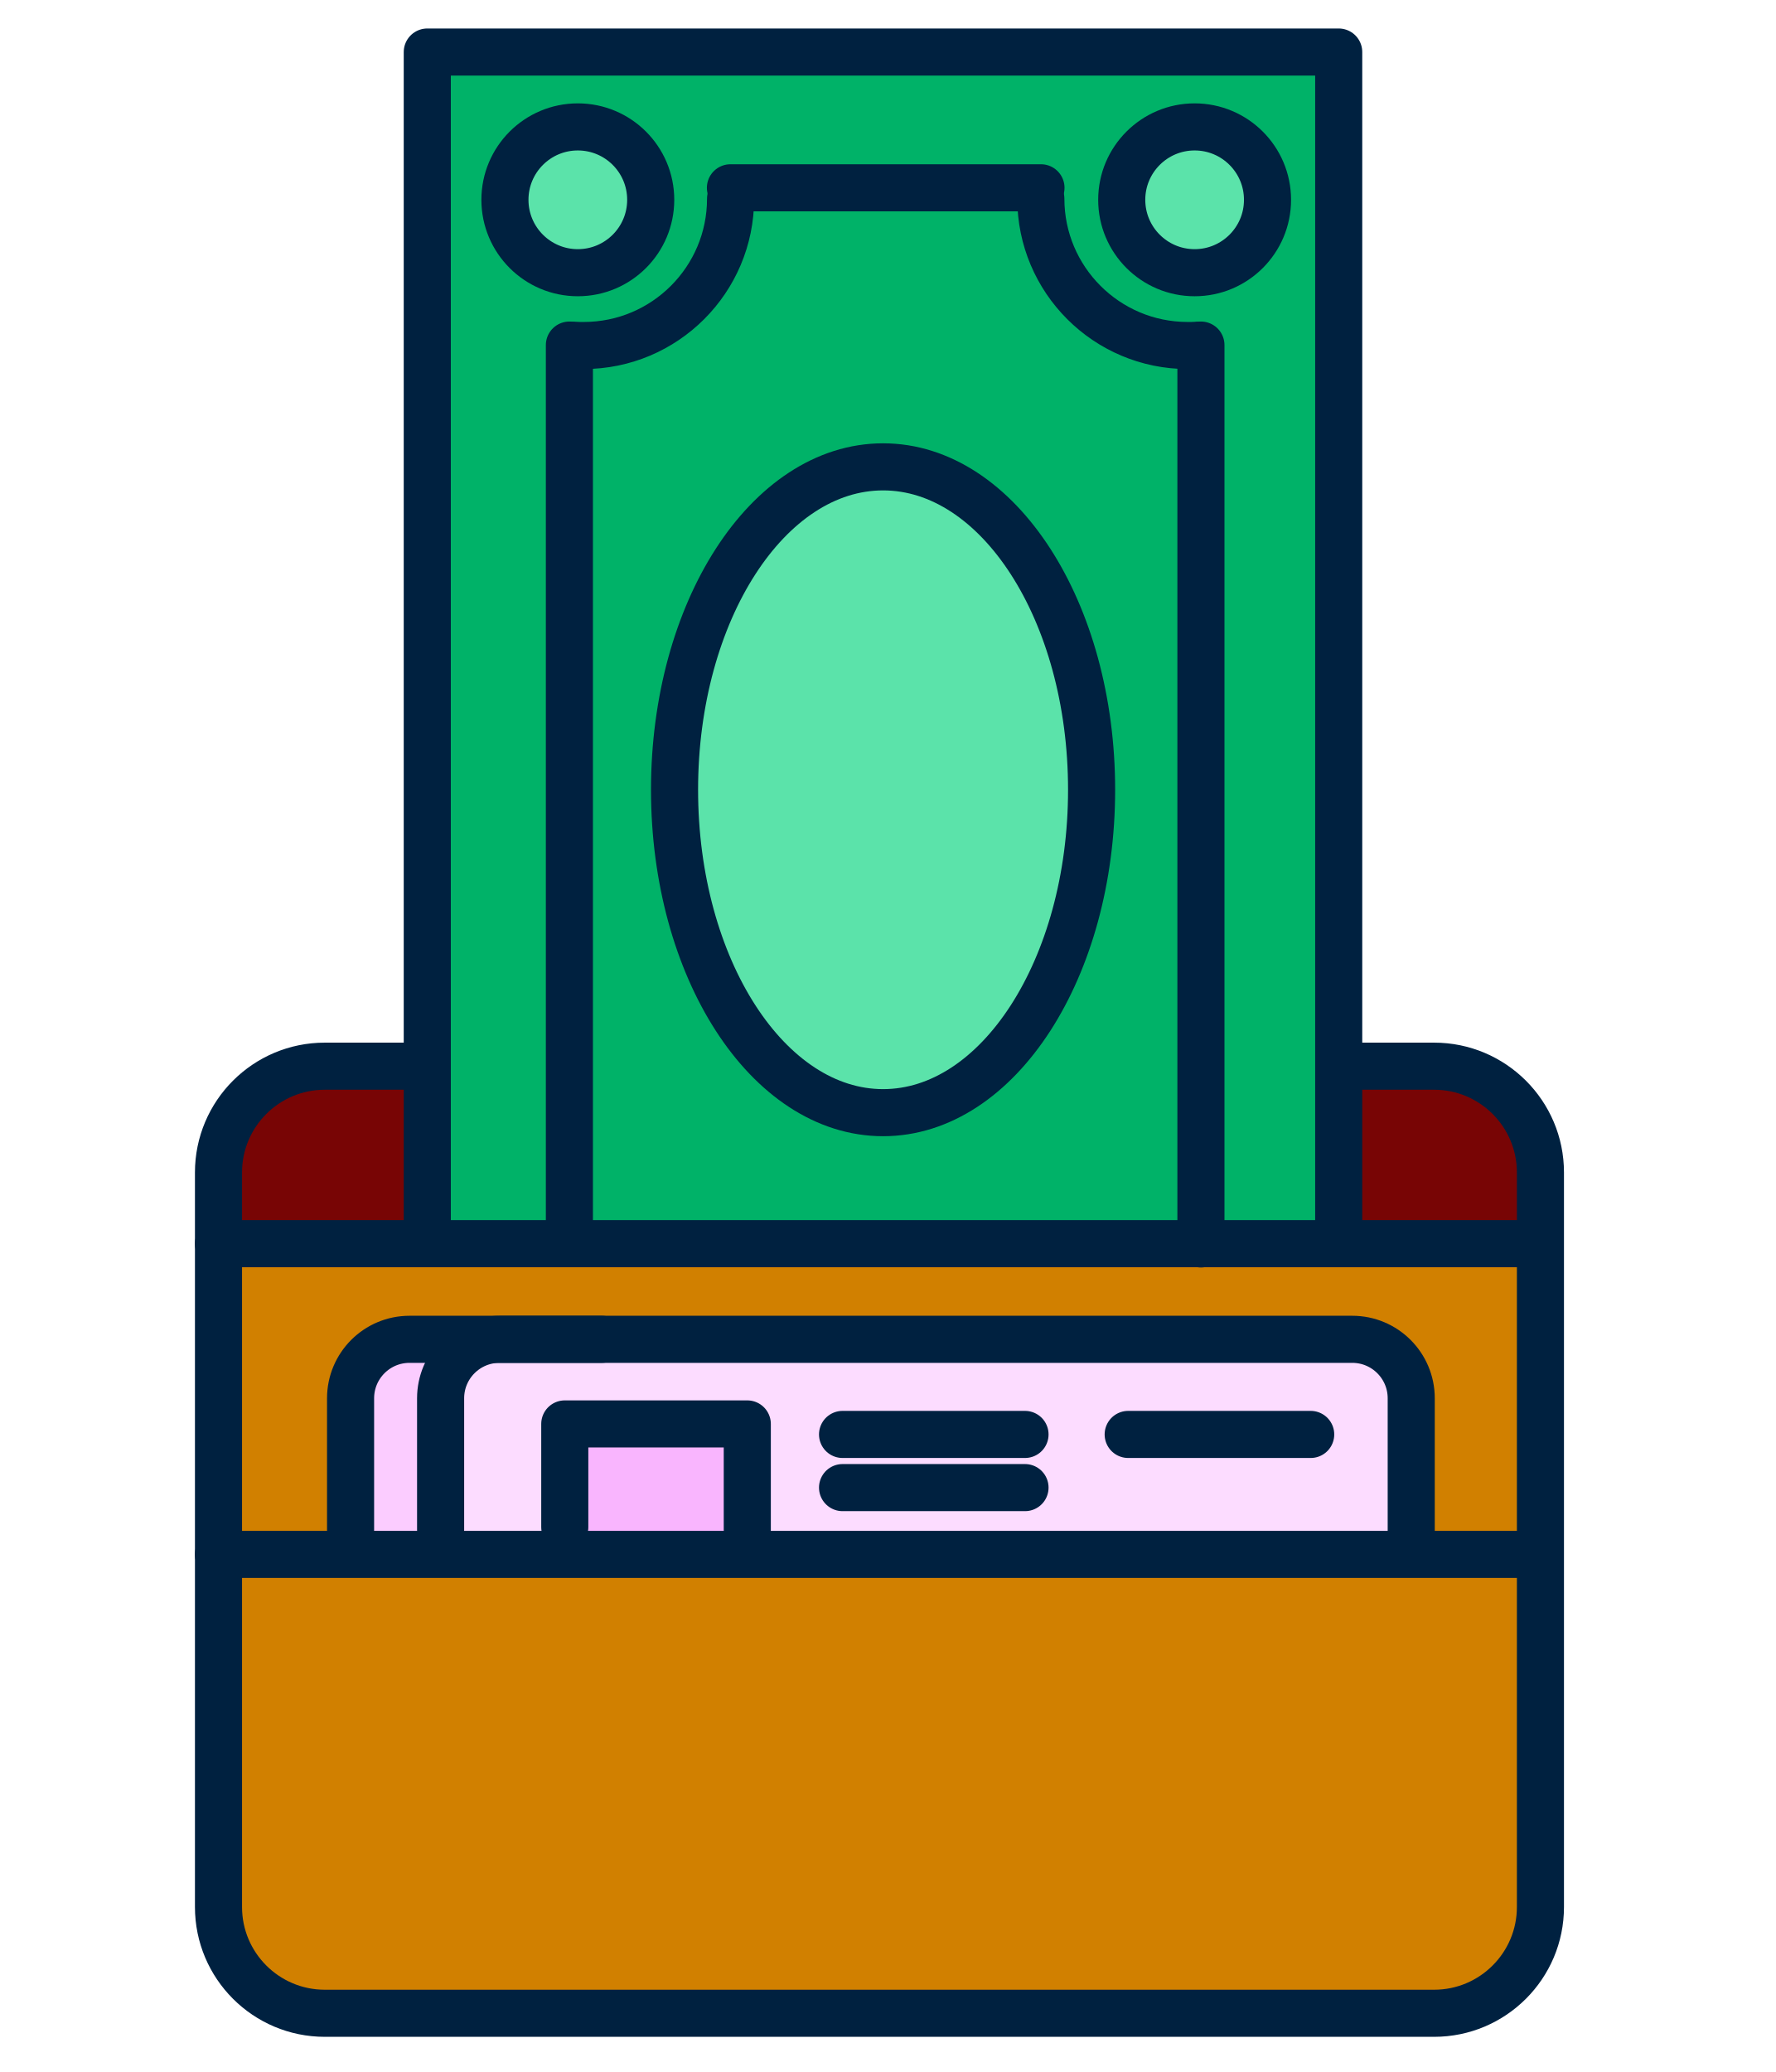
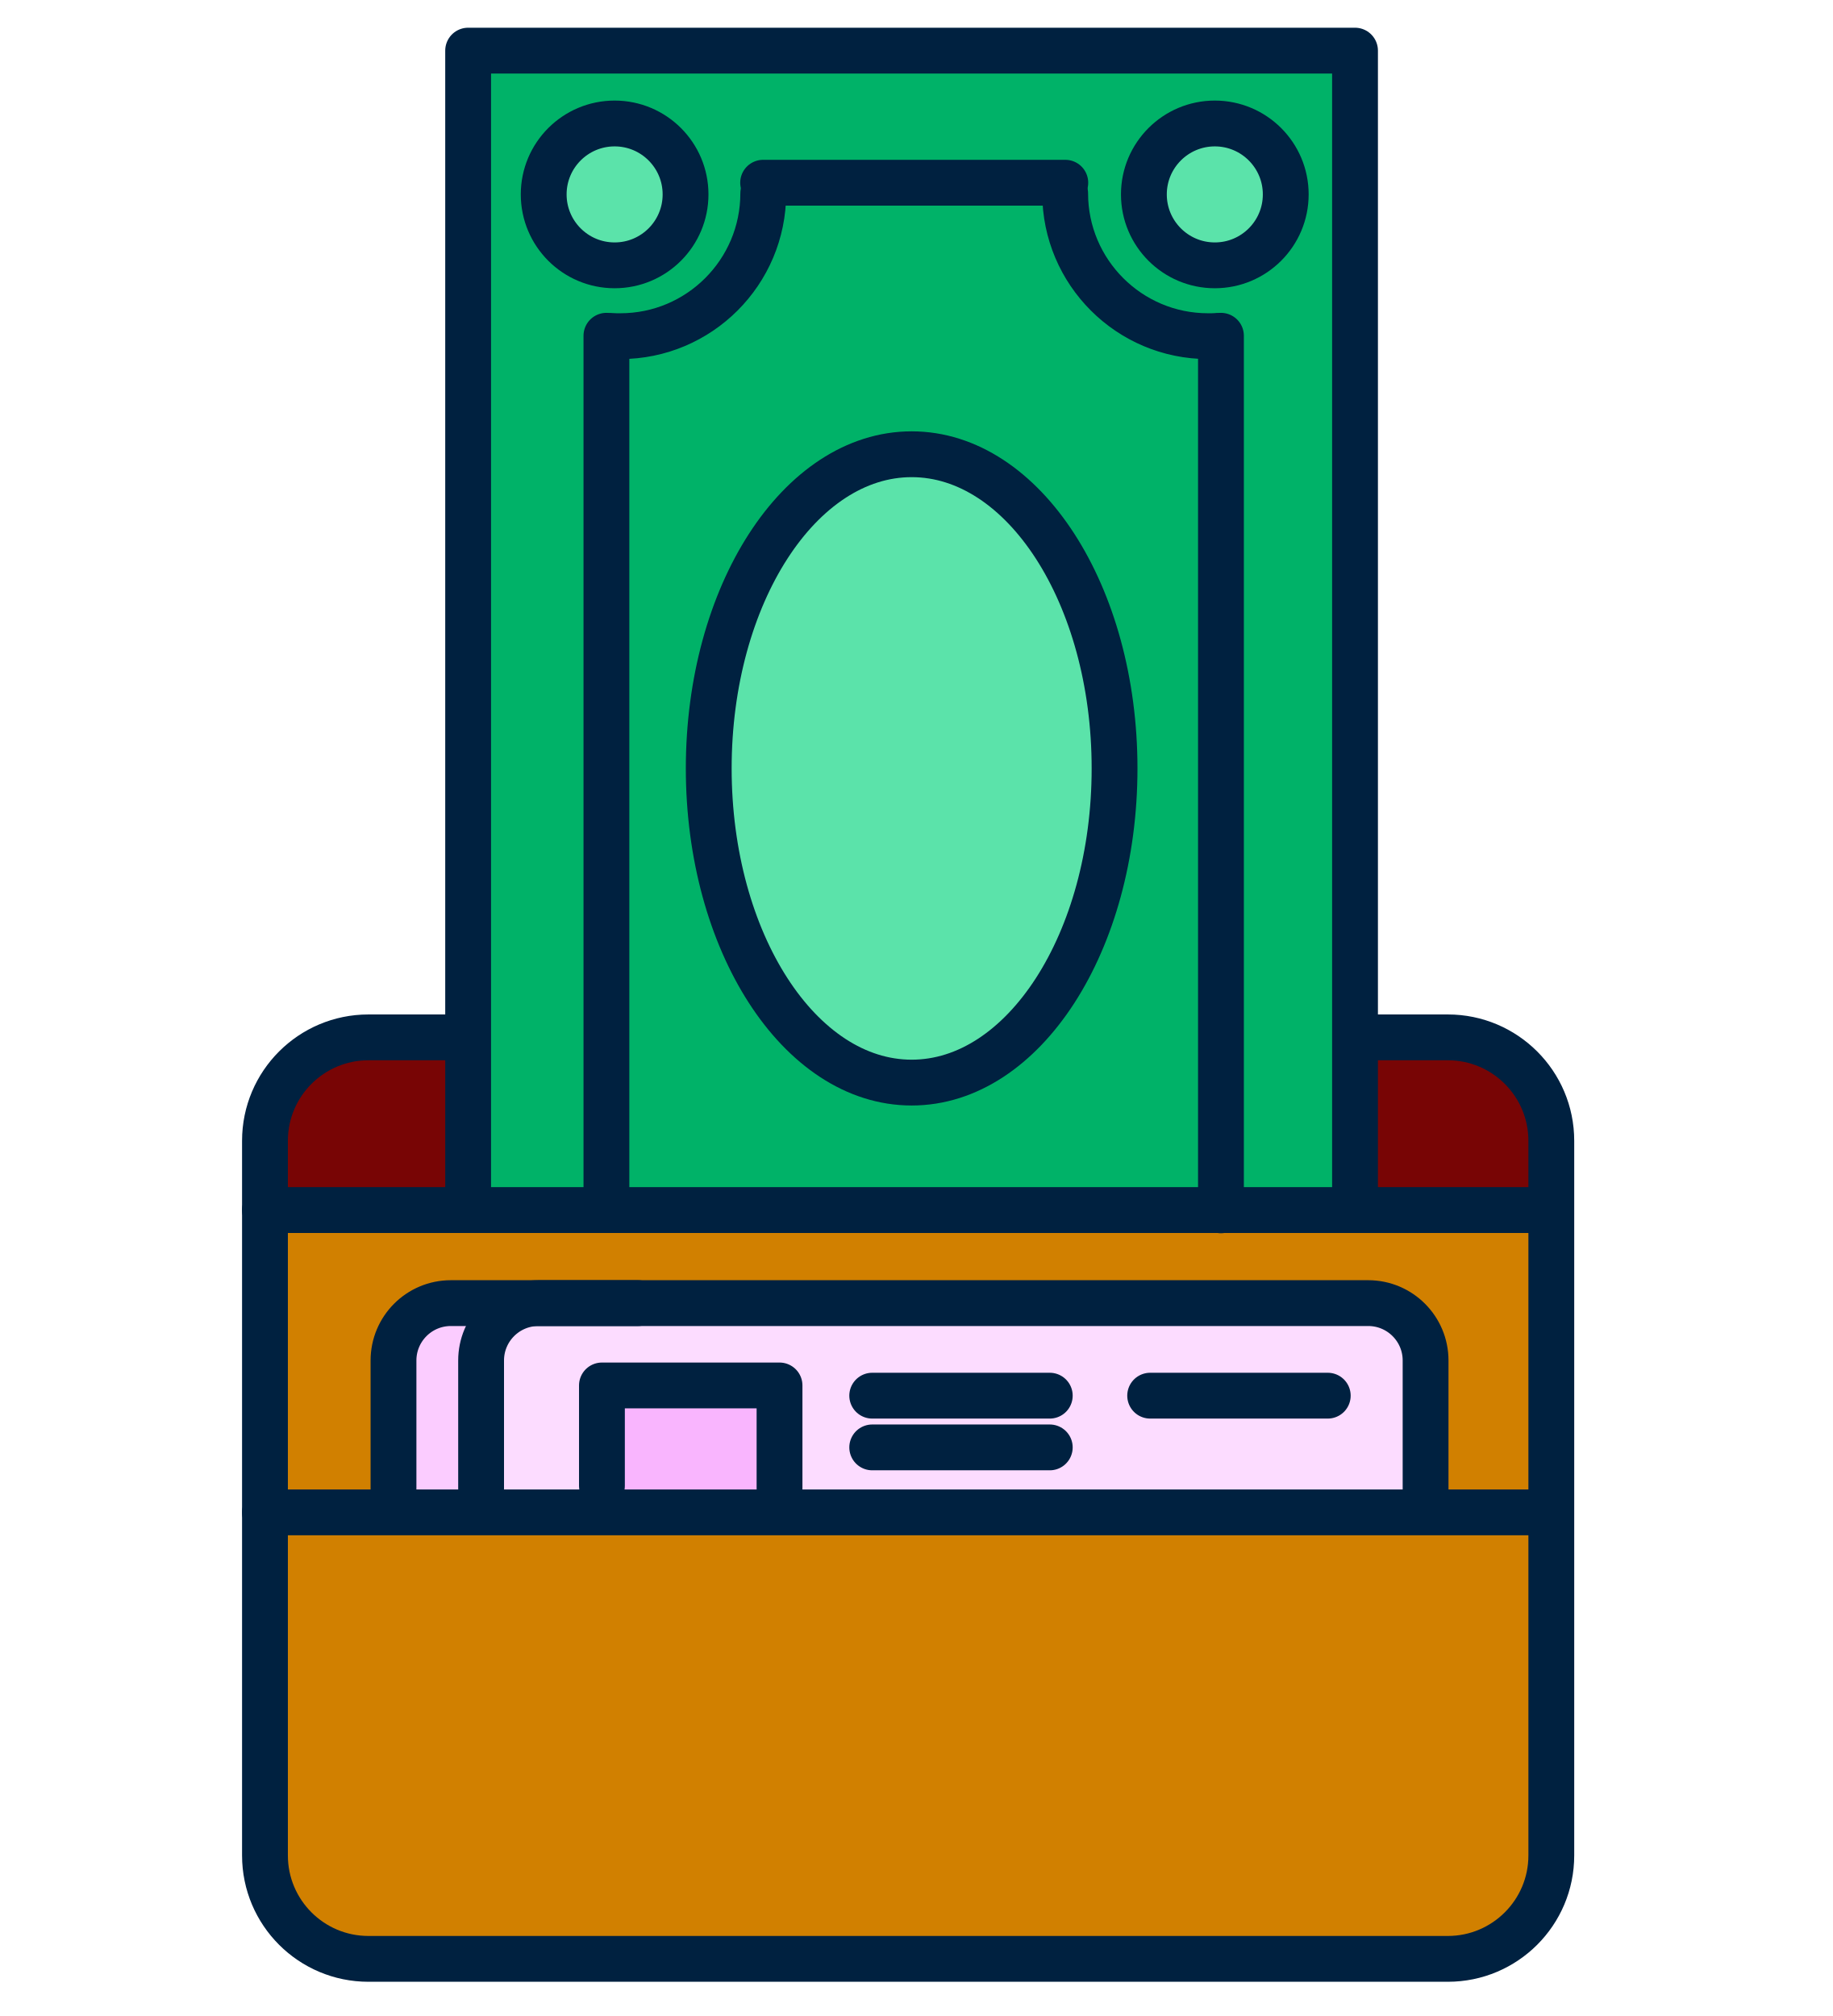
- <svg xmlns="http://www.w3.org/2000/svg" width="60" height="70" viewBox="0 0 30 44" fill="none">
+ <svg xmlns="http://www.w3.org/2000/svg" width="100" height="110" viewBox="0 0 30 44" fill="none">
  <path d="M26.797 22.848H2.945C1.808 22.848 0.886 23.77 0.886 24.907V40.482C0.886 41.619 1.808 42.541 2.945 42.541H26.797C27.934 42.541 28.856 41.619 28.856 40.482V24.907C28.856 23.77 27.934 22.848 26.797 22.848Z" fill="#D18000" />
  <path d="M5.471 26.359V22.746H2.632C2.632 22.746 0.886 23.383 0.886 24.596V26.437L5.469 26.359H5.471Z" fill="#780505" />
  <path d="M24.562 22.585V26.514H28.725V24.591C28.725 24.591 28.326 22.845 27.11 22.845C25.895 22.845 24.562 22.582 24.562 22.582V22.585Z" fill="#780505" />
  <path d="M24.718 0.824H5.156V26.514H24.718V0.824Z" fill="#00B268" />
  <path d="M26.084 32.756V29.808C26.084 29.808 26.168 28.461 24.947 28.461H6.79C6.79 28.461 5.653 28.461 5.653 29.556V32.675L26.084 32.758V32.756Z" fill="#FCDCFF" />
  <path d="M6.159 28.625H4.39C4.39 28.625 3.675 28.416 3.633 29.762L3.549 32.459L5.656 32.668V29.55L6.162 28.622L6.159 28.625Z" fill="#FBCCFF" />
  <path d="M12.072 30.184H8.308V32.542H12.072V30.184Z" fill="#F9B5FE" />
  <path d="M5.5 32.487V29.693C5.5 29.003 6.059 28.441 6.752 28.441H24.861C25.551 28.441 26.113 29 26.113 29.693V32.655" stroke="#002140" stroke-width="1" stroke-linecap="round" stroke-linejoin="round" />
  <path d="M8.137 32.429V30.238H12.013V32.485" stroke="#002140" stroke-width="1" stroke-linecap="round" stroke-linejoin="round" />
  <path d="M14.036 30.461H17.911" stroke="#002140" stroke-width="1" stroke-linecap="round" stroke-linejoin="round" />
  <path d="M20.102 30.461H23.978" stroke="#002140" stroke-width="1" stroke-linecap="round" stroke-linejoin="round" />
  <path d="M14.036 31.59H17.911" stroke="#002140" stroke-width="1" stroke-linecap="round" stroke-linejoin="round" />
  <path d="M3.588 32.487V29.693C3.588 29.003 4.147 28.441 4.84 28.441H8.925" stroke="#002140" stroke-width="1" stroke-linecap="round" stroke-linejoin="round" />
  <path d="M14.874 23.41C17.299 23.41 19.264 20.418 19.264 16.727C19.264 13.035 17.299 10.043 14.874 10.043C12.45 10.043 10.485 13.035 10.485 16.727C10.485 20.418 12.45 23.41 14.874 23.41Z" fill="#5BE3AA" />
  <path d="M8.405 5.57C9.151 5.57 9.755 4.966 9.755 4.221C9.755 3.475 9.151 2.871 8.405 2.871C7.66 2.871 7.056 3.475 7.056 4.221C7.056 4.966 7.66 5.57 8.405 5.57Z" fill="#5BE3AA" />
  <path d="M21.513 5.59C22.259 5.59 22.863 4.986 22.863 4.24C22.863 3.495 22.259 2.891 21.513 2.891C20.768 2.891 20.163 3.495 20.163 4.24C20.163 4.986 20.768 5.59 21.513 5.59Z" fill="#5BE3AA" />
  <path d="M5.217 26.357V1.105H24.573V26.226" stroke="#002140" stroke-width="1" stroke-linecap="round" stroke-linejoin="round" />
  <path d="M14.897 23.628C17.343 23.628 19.325 20.558 19.325 16.771C19.325 12.984 17.343 9.914 14.897 9.914C12.451 9.914 10.468 12.984 10.468 16.771C10.468 20.558 12.451 23.628 14.897 23.628Z" stroke="#002140" stroke-width="1" stroke-linecap="round" stroke-linejoin="round" />
  <path d="M21.513 5.791C22.368 5.791 23.061 5.098 23.061 4.243C23.061 3.388 22.368 2.695 21.513 2.695C20.659 2.695 19.965 3.388 19.965 4.243C19.965 5.098 20.659 5.791 21.513 5.791Z" stroke="#002140" stroke-width="1" stroke-linecap="round" stroke-linejoin="round" />
  <path d="M8.414 5.791C9.269 5.791 9.962 5.098 9.962 4.243C9.962 3.388 9.269 2.695 8.414 2.695C7.559 2.695 6.866 3.388 6.866 4.243C6.866 5.098 7.559 5.791 8.414 5.791Z" stroke="#002140" stroke-width="1" stroke-linecap="round" stroke-linejoin="round" />
  <path d="M8.235 26.357V7.328" stroke="#002140" stroke-width="1" stroke-linecap="round" stroke-linejoin="round" />
  <path d="M21.647 7.328V26.416" stroke="#002140" stroke-width="1" stroke-linecap="round" stroke-linejoin="round" />
  <path d="M11.655 3.988H18.25" stroke="#002140" stroke-width="1" stroke-linecap="round" stroke-linejoin="round" />
  <path d="M18.247 4.219C18.247 5.94 19.644 7.337 21.365 7.337C21.429 7.337 21.497 7.337 21.561 7.332" stroke="#002140" stroke-width="1" stroke-linecap="round" stroke-linejoin="round" />
  <path d="M11.658 4.219C11.658 5.94 10.261 7.337 8.54 7.337C8.476 7.337 8.409 7.337 8.344 7.332" stroke="#002140" stroke-width="1" stroke-linecap="round" stroke-linejoin="round" />
  <path d="M24.771 22.641H26.599C27.845 22.641 28.857 23.652 28.857 24.898V40.496C28.857 41.742 27.845 42.753 26.599 42.753H3.041C1.794 42.753 0.783 41.742 0.783 40.496V24.898C0.783 23.652 1.794 22.641 3.041 22.641H5.025" stroke="#002140" stroke-width="1" stroke-linecap="round" stroke-linejoin="round" />
  <path d="M0.783 26.41H28.753" stroke="#002140" stroke-width="1" stroke-linecap="round" stroke-linejoin="round" />
  <path d="M0.783 33.008H28.753" stroke="#002140" stroke-width="1" stroke-linecap="round" stroke-linejoin="round" />
</svg>
